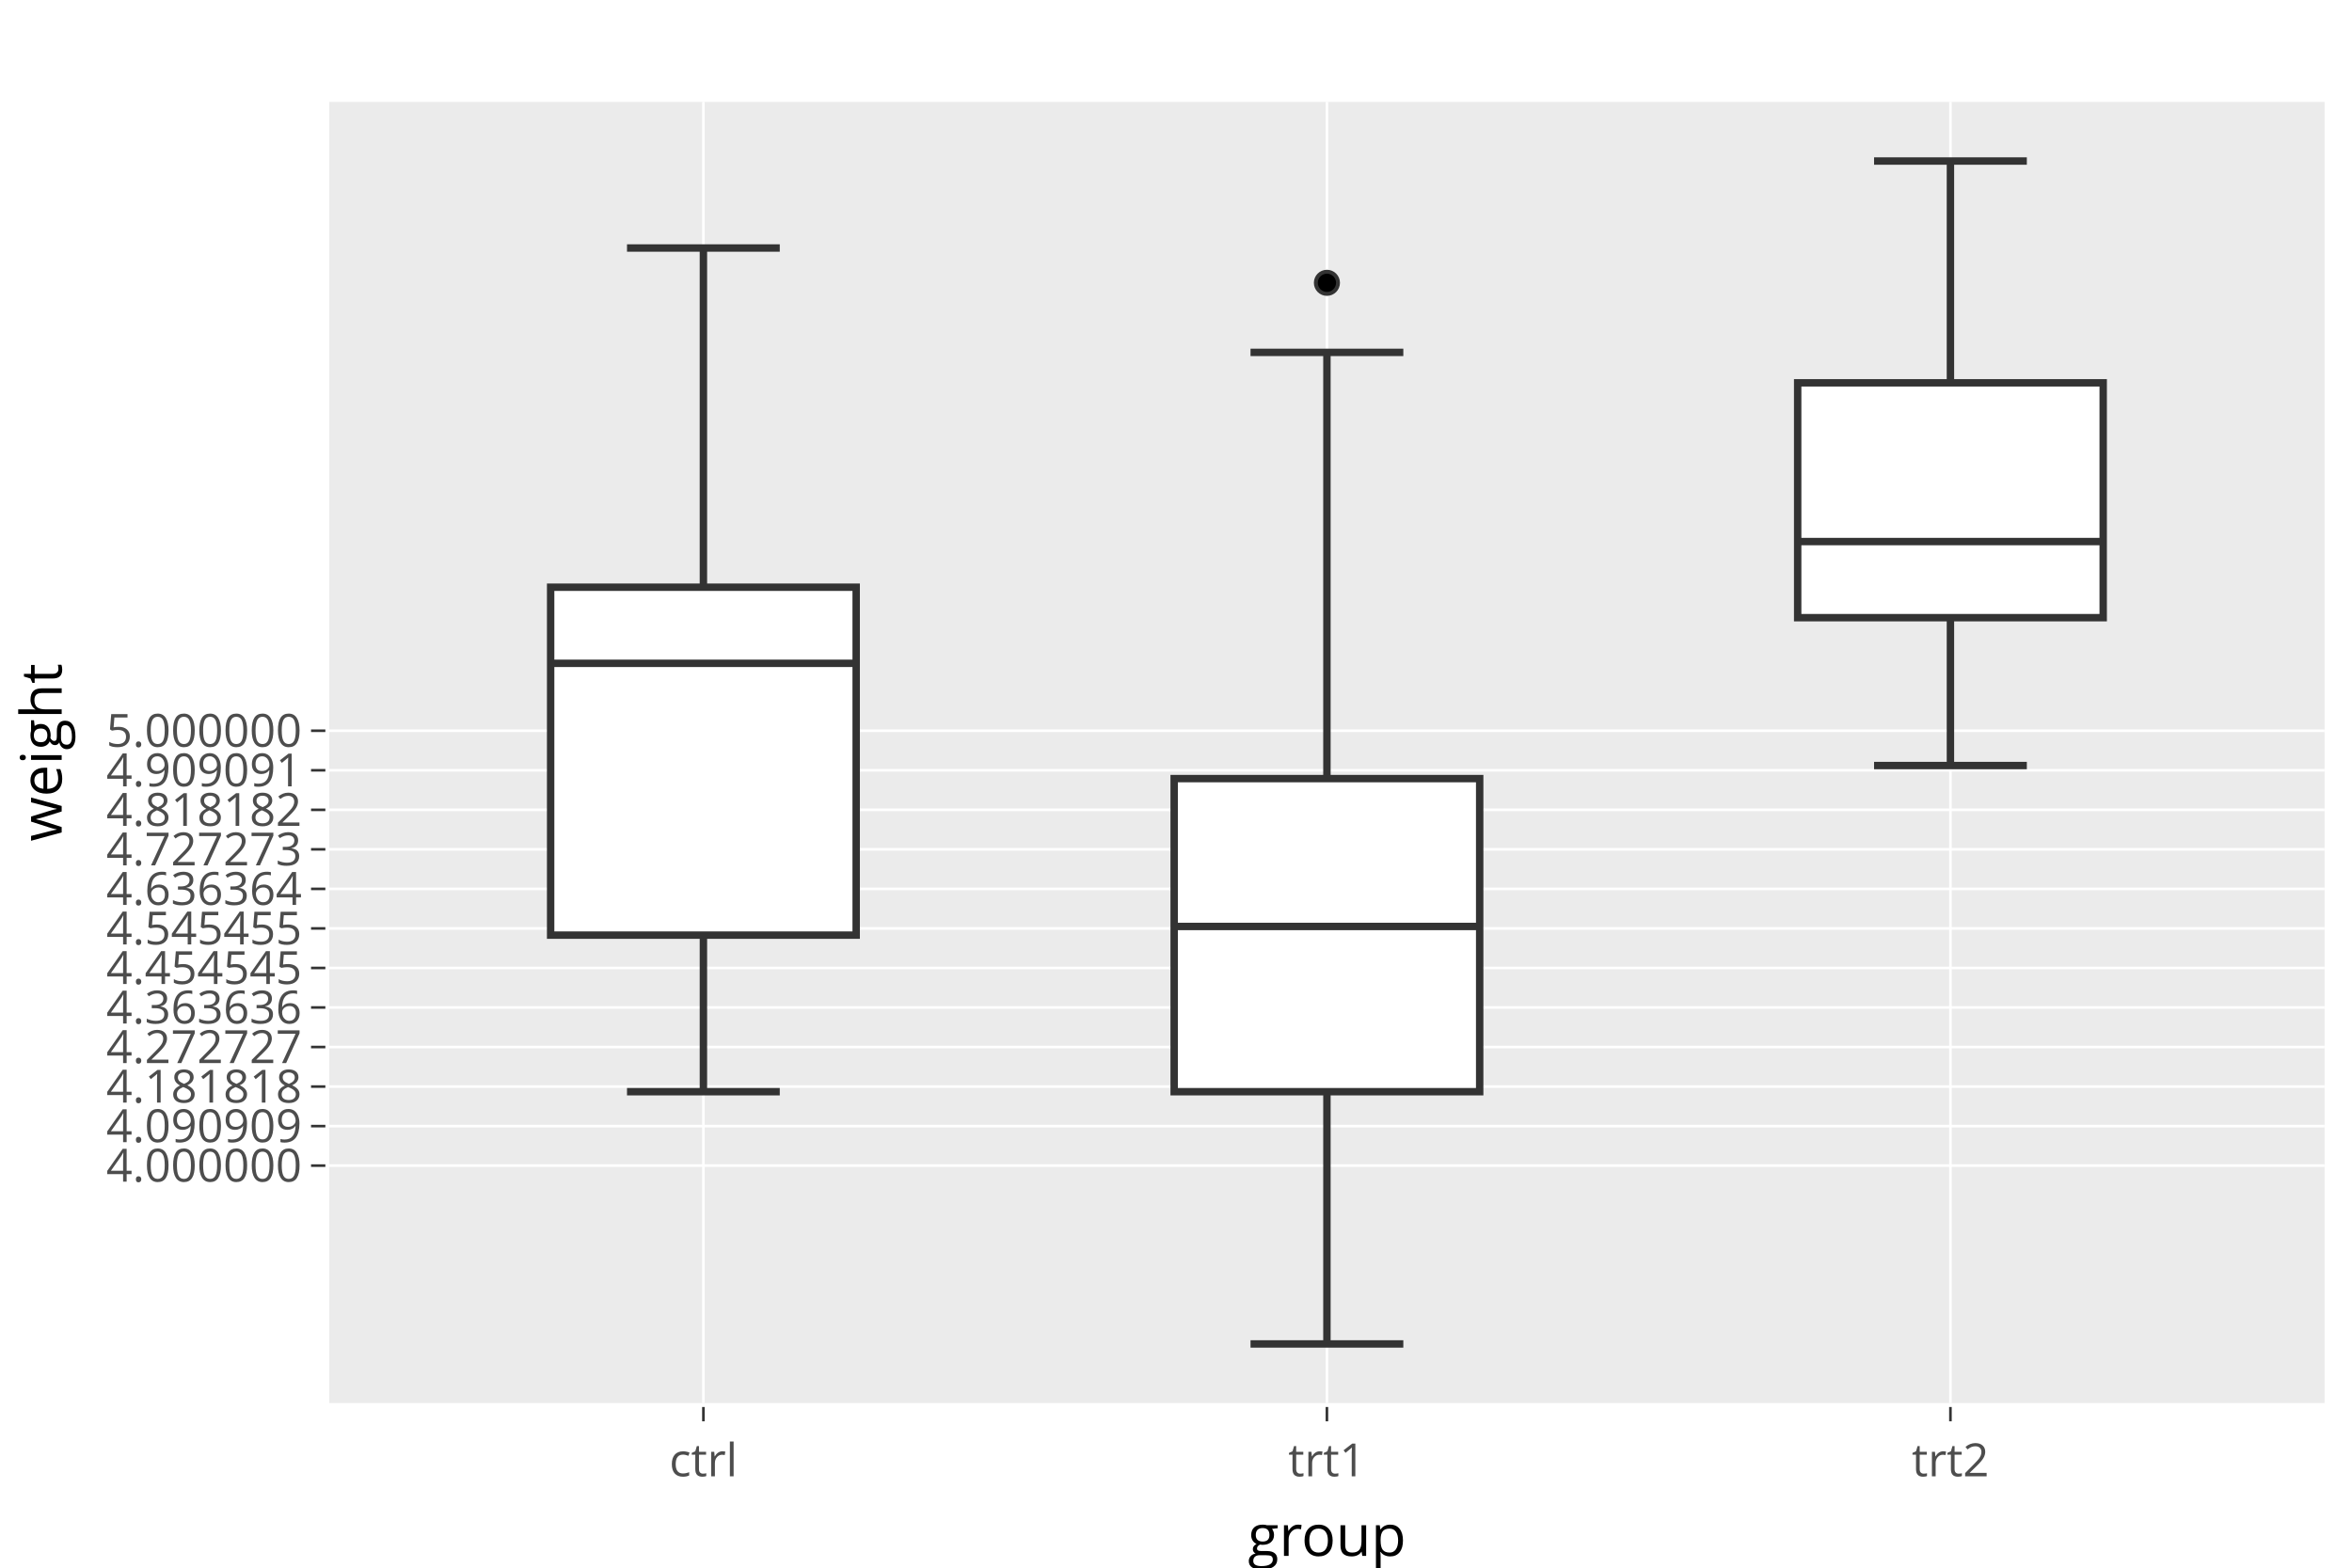
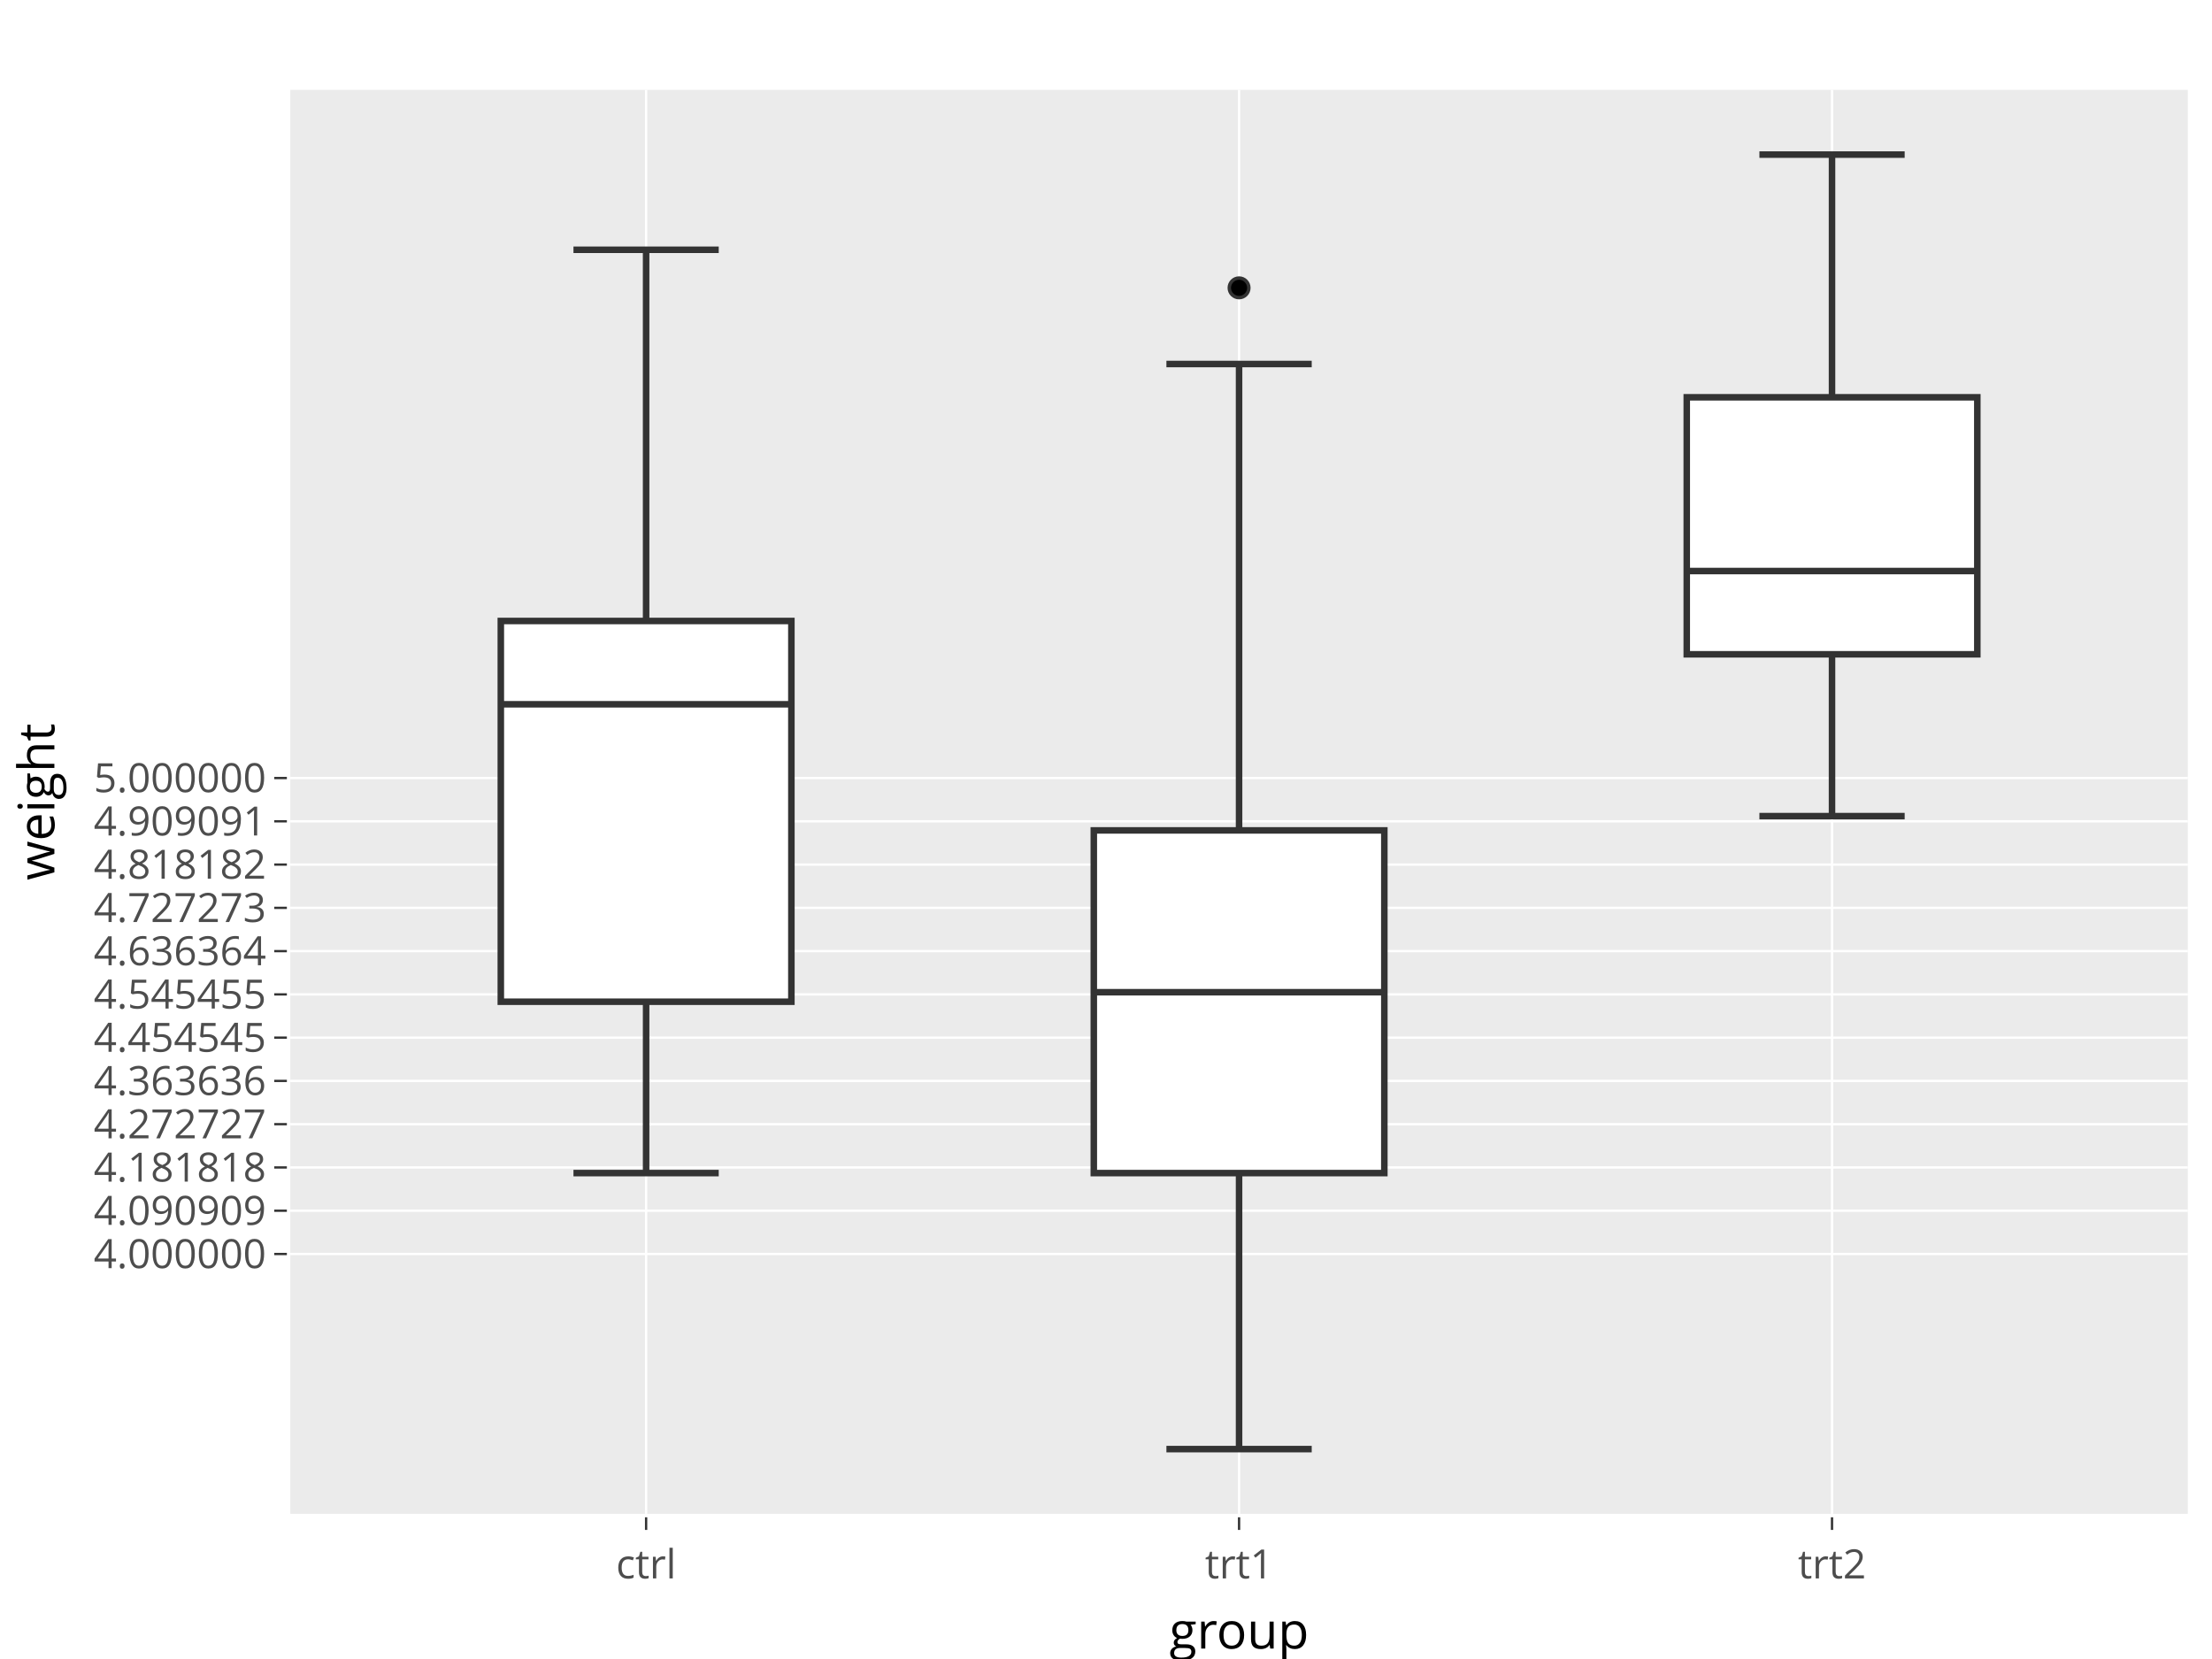
- <svg xmlns="http://www.w3.org/2000/svg" class="main-svg" width="600" height="400" viewBox="0 0 600 400">
-   <rect x="0" y="0" width="600" height="400" style="fill: rgb(255, 255, 255); fill-opacity: 1;" />
+ <svg xmlns="http://www.w3.org/2000/svg" class="main-svg" width="640" height="480" viewBox="0 0 640 480">
+   <rect x="0" y="0" width="640" height="480" style="fill: rgb(255, 255, 255); fill-opacity: 1;" />
  <defs id="defs-">
    <g class="clips">
      <clipPath id="clipxyplot" class="plotclip">
-         <rect width="509" height="332" />
+         <rect width="549" height="412" />
      </clipPath>
      <clipPath class="axesclip" id="clipx">
-         <rect x="84" y="0" width="509" height="400" />
+         <rect x="84" y="0" width="549" height="480" />
      </clipPath>
      <clipPath class="axesclip" id="clipy">
-         <rect x="0" y="26" width="600" height="332" />
+         <rect x="0" y="26" width="640" height="412" />
      </clipPath>
      <clipPath class="axesclip" id="clipxy">
-         <rect x="84" y="26" width="509" height="332" />
+         <rect x="84" y="26" width="549" height="412" />
      </clipPath>
    </g>
    <g class="gradients" />
  </defs>
  <g class="bglayer">
-     <rect class="bg" x="84" y="26" width="509" height="332" style="fill: rgb(235, 235, 235); fill-opacity: 1; stroke-width: 0;" />
+     <rect class="bg" x="84" y="26" width="549" height="412" style="fill: rgb(235, 235, 235); fill-opacity: 1; stroke-width: 0;" />
  </g>
  <g class="layer-below">
    <g class="imagelayer" />
    <g class="shapelayer" />
  </g>
  <g class="cartesianlayer">
    <g class="subplot xy">
      <g class="layer-subplot">
        <g class="shapelayer" />
        <g class="imagelayer" />
      </g>
      <g class="gridlayer">
        <g class="x">
-           <path class="xgrid crisp" d="M0,26v332" transform="translate(179.44,0)" style="stroke: rgb(255, 255, 255); stroke-opacity: 1; stroke-width: 0.664px;" />
-           <path class="xgrid crisp" d="M0,26v332" transform="translate(338.5,0)" style="stroke: rgb(255, 255, 255); stroke-opacity: 1; stroke-width: 0.664px;" />
-           <path class="xgrid crisp" d="M0,26v332" transform="translate(497.56,0)" style="stroke: rgb(255, 255, 255); stroke-opacity: 1; stroke-width: 0.664px;" />
+           <path class="xgrid crisp" d="M0,26v412" transform="translate(186.94,0)" style="stroke: rgb(255, 255, 255); stroke-opacity: 1; stroke-width: 0.664px;" />
+           <path class="xgrid crisp" d="M0,26v412" transform="translate(358.5,0)" style="stroke: rgb(255, 255, 255); stroke-opacity: 1; stroke-width: 0.664px;" />
+           <path class="xgrid crisp" d="M0,26v412" transform="translate(530.06,0)" style="stroke: rgb(255, 255, 255); stroke-opacity: 1; stroke-width: 0.664px;" />
        </g>
        <g class="y">
-           <path class="ygrid crisp" d="M84,0h509" transform="translate(0,297.41)" style="stroke: rgb(255, 255, 255); stroke-opacity: 1; stroke-width: 0.664px;" />
-           <path class="ygrid crisp" d="M84,0h509" transform="translate(0,287.33)" style="stroke: rgb(255, 255, 255); stroke-opacity: 1; stroke-width: 0.664px;" />
-           <path class="ygrid crisp" d="M84,0h509" transform="translate(0,277.24)" style="stroke: rgb(255, 255, 255); stroke-opacity: 1; stroke-width: 0.664px;" />
-           <path class="ygrid crisp" d="M84,0h509" transform="translate(0,267.15)" style="stroke: rgb(255, 255, 255); stroke-opacity: 1; stroke-width: 0.664px;" />
-           <path class="ygrid crisp" d="M84,0h509" transform="translate(0,257.06)" style="stroke: rgb(255, 255, 255); stroke-opacity: 1; stroke-width: 0.664px;" />
-           <path class="ygrid crisp" d="M84,0h509" transform="translate(0,246.98)" style="stroke: rgb(255, 255, 255); stroke-opacity: 1; stroke-width: 0.664px;" />
-           <path class="ygrid crisp" d="M84,0h509" transform="translate(0,236.89)" style="stroke: rgb(255, 255, 255); stroke-opacity: 1; stroke-width: 0.664px;" />
-           <path class="ygrid crisp" d="M84,0h509" transform="translate(0,226.8)" style="stroke: rgb(255, 255, 255); stroke-opacity: 1; stroke-width: 0.664px;" />
-           <path class="ygrid crisp" d="M84,0h509" transform="translate(0,216.71)" style="stroke: rgb(255, 255, 255); stroke-opacity: 1; stroke-width: 0.664px;" />
-           <path class="ygrid crisp" d="M84,0h509" transform="translate(0,206.63)" style="stroke: rgb(255, 255, 255); stroke-opacity: 1; stroke-width: 0.664px;" />
-           <path class="ygrid crisp" d="M84,0h509" transform="translate(0,196.54)" style="stroke: rgb(255, 255, 255); stroke-opacity: 1; stroke-width: 0.664px;" />
-           <path class="ygrid crisp" d="M84,0h509" transform="translate(0,186.45)" style="stroke: rgb(255, 255, 255); stroke-opacity: 1; stroke-width: 0.664px;" />
+           <path class="ygrid crisp" d="M84,0h549" transform="translate(0,362.82)" style="stroke: rgb(255, 255, 255); stroke-opacity: 1; stroke-width: 0.664px;" />
+           <path class="ygrid crisp" d="M84,0h549" transform="translate(0,350.3)" style="stroke: rgb(255, 255, 255); stroke-opacity: 1; stroke-width: 0.664px;" />
+           <path class="ygrid crisp" d="M84,0h549" transform="translate(0,337.78)" style="stroke: rgb(255, 255, 255); stroke-opacity: 1; stroke-width: 0.664px;" />
+           <path class="ygrid crisp" d="M84,0h549" transform="translate(0,325.26)" style="stroke: rgb(255, 255, 255); stroke-opacity: 1; stroke-width: 0.664px;" />
+           <path class="ygrid crisp" d="M84,0h549" transform="translate(0,312.74)" style="stroke: rgb(255, 255, 255); stroke-opacity: 1; stroke-width: 0.664px;" />
+           <path class="ygrid crisp" d="M84,0h549" transform="translate(0,300.22)" style="stroke: rgb(255, 255, 255); stroke-opacity: 1; stroke-width: 0.664px;" />
+           <path class="ygrid crisp" d="M84,0h549" transform="translate(0,287.71)" style="stroke: rgb(255, 255, 255); stroke-opacity: 1; stroke-width: 0.664px;" />
+           <path class="ygrid crisp" d="M84,0h549" transform="translate(0,275.19)" style="stroke: rgb(255, 255, 255); stroke-opacity: 1; stroke-width: 0.664px;" />
+           <path class="ygrid crisp" d="M84,0h549" transform="translate(0,262.67)" style="stroke: rgb(255, 255, 255); stroke-opacity: 1; stroke-width: 0.664px;" />
+           <path class="ygrid crisp" d="M84,0h549" transform="translate(0,250.15)" style="stroke: rgb(255, 255, 255); stroke-opacity: 1; stroke-width: 0.664px;" />
+           <path class="ygrid crisp" d="M84,0h549" transform="translate(0,237.63)" style="stroke: rgb(255, 255, 255); stroke-opacity: 1; stroke-width: 0.664px;" />
+           <path class="ygrid crisp" d="M84,0h549" transform="translate(0,225.11)" style="stroke: rgb(255, 255, 255); stroke-opacity: 1; stroke-width: 0.664px;" />
        </g>
      </g>
      <g class="zerolinelayer" />
      <path class="xlines-below" />
      <path class="ylines-below" />
      <g class="overlines-below" />
      <g class="xaxislayer-below" />
      <g class="yaxislayer-below" />
      <g class="overaxes-below" />
      <g class="plot" transform="translate(84, 26)" clip-path="url(#clipxyplot)">
        <g class="boxlayer mlayer">
          <g class="trace boxes" style="opacity: 1;">
-             <path class="box" d="M56.47,143.25H134.41M56.47,212.6H134.41V123.83H56.47ZM95.44,212.6V252.55M95.44,123.83V37.28M75.95,252.55H114.92M75.95,37.28H114.92" style="vector-effect: non-scaling-stroke; stroke-width: 1.89px; stroke: rgb(51, 51, 51); stroke-opacity: 1; fill: rgb(255, 255, 255); fill-opacity: 1;" />
-             <path class="box" d="M215.53,210.39H293.47M215.53,252.55H293.47V172.66H215.53ZM254.5,252.55V316.91M254.5,172.66V63.91M235.01,316.91H273.99M235.01,63.91H273.99" style="vector-effect: non-scaling-stroke; stroke-width: 1.89px; stroke: rgb(51, 51, 51); stroke-opacity: 1; fill: rgb(255, 255, 255); fill-opacity: 1;" />
-             <path class="box" d="M374.59,112.18H452.53M374.59,131.6H452.53V71.68H374.59ZM413.56,131.6V169.33M413.56,71.68V15.09M394.08,169.33H433.05M394.08,15.09H433.05" style="vector-effect: non-scaling-stroke; stroke-width: 1.89px; stroke: rgb(51, 51, 51); stroke-opacity: 1; fill: rgb(255, 255, 255); fill-opacity: 1;" />
+             <path class="box" d="M60.9,177.77H144.97M60.9,263.83H144.97V153.67H60.9ZM102.94,263.83V313.41M102.94,153.67V46.27M81.92,313.41H123.95M81.92,46.27H123.95" style="vector-effect: non-scaling-stroke; stroke-width: 1.89px; stroke: rgb(51, 51, 51); stroke-opacity: 1; fill: rgb(255, 255, 255); fill-opacity: 1;" />
+             <path class="box" d="M232.47,261.08H316.53M232.47,313.41H316.53V214.26H232.47ZM274.5,313.41V393.27M274.5,214.26V79.32M253.48,393.27H295.52M253.48,79.32H295.52" style="vector-effect: non-scaling-stroke; stroke-width: 1.89px; stroke: rgb(51, 51, 51); stroke-opacity: 1; fill: rgb(255, 255, 255); fill-opacity: 1;" />
+             <path class="box" d="M404.03,139.22H488.1M404.03,163.31H488.1V88.95H404.03ZM446.06,163.31V210.13M446.06,88.95V18.73M425.05,210.13H467.08M425.05,18.73H467.08" style="vector-effect: non-scaling-stroke; stroke-width: 1.89px; stroke: rgb(51, 51, 51); stroke-opacity: 1; fill: rgb(255, 255, 255); fill-opacity: 1;" />
            <g class="points" />
            <g class="points">
-               <path class="point" transform="translate(254.5,46.16)" d="M2.83,0A2.83,2.83 0 1,1 0,-2.83A2.83,2.83 0 0,1 2.83,0Z" style="opacity: 1; stroke-width: 1px; fill: rgb(0, 0, 0); fill-opacity: 1; stroke: rgb(51, 51, 51); stroke-opacity: 1;" />
+               <path class="point" transform="translate(274.5,57.28)" d="M2.83,0A2.83,2.83 0 1,1 0,-2.83A2.83,2.83 0 0,1 2.83,0Z" style="opacity: 1; stroke-width: 1px; fill: rgb(0, 0, 0); fill-opacity: 1; stroke: rgb(51, 51, 51); stroke-opacity: 1;" />
            </g>
            <g class="points" />
          </g>
        </g>
      </g>
      <g class="overplot" />
      <path class="xlines-above crisp" d="" style="fill: none; stroke-width: 1px; stroke: rgb(0, 0, 0); stroke-opacity: 0;" />
      <path class="ylines-above crisp" d="" style="fill: none; stroke-width: 1px; stroke: rgb(0, 0, 0); stroke-opacity: 0;" />
      <g class="overlines-above" />
      <g class="xaxislayer-above">
-         <path class="xtick ticks crisp" d="M0,359v3.653" transform="translate(179.44,0)" style="stroke: rgb(51, 51, 51); stroke-opacity: 1; stroke-width: 0.664px;" />
-         <path class="xtick ticks crisp" d="M0,359v3.653" transform="translate(338.5,0)" style="stroke: rgb(51, 51, 51); stroke-opacity: 1; stroke-width: 0.664px;" />
-         <path class="xtick ticks crisp" d="M0,359v3.653" transform="translate(497.56,0)" style="stroke: rgb(51, 51, 51); stroke-opacity: 1; stroke-width: 0.664px;" />
+         <path class="xtick ticks crisp" d="M0,439v3.653" transform="translate(186.94,0)" style="stroke: rgb(51, 51, 51); stroke-opacity: 1; stroke-width: 0.664px;" />
+         <path class="xtick ticks crisp" d="M0,439v3.653" transform="translate(358.5,0)" style="stroke: rgb(51, 51, 51); stroke-opacity: 1; stroke-width: 0.664px;" />
+         <path class="xtick ticks crisp" d="M0,439v3.653" transform="translate(530.06,0)" style="stroke: rgb(51, 51, 51); stroke-opacity: 1; stroke-width: 0.664px;" />
        <g class="xtick">
-           <text text-anchor="middle" x="0" y="376.68" transform="translate(179.44,0)" style="font-family: 'Open Sans', verdana, arial, sans-serif; font-size: 11.69px; fill: rgb(77, 77, 77); fill-opacity: 1; white-space: pre;">ctrl</text>
+           <text text-anchor="middle" x="0" y="456.68" transform="translate(186.94,0)" style="font-family: 'Open Sans', verdana, arial, sans-serif; font-size: 11.69px; fill: rgb(77, 77, 77); fill-opacity: 1; white-space: pre;">ctrl</text>
        </g>
        <g class="xtick">
-           <text text-anchor="middle" x="0" y="376.68" transform="translate(338.5,0)" style="font-family: 'Open Sans', verdana, arial, sans-serif; font-size: 11.69px; fill: rgb(77, 77, 77); fill-opacity: 1; white-space: pre;">trt1</text>
+           <text text-anchor="middle" x="0" y="456.68" transform="translate(358.5,0)" style="font-family: 'Open Sans', verdana, arial, sans-serif; font-size: 11.69px; fill: rgb(77, 77, 77); fill-opacity: 1; white-space: pre;">trt1</text>
        </g>
        <g class="xtick">
-           <text text-anchor="middle" x="0" y="376.68" transform="translate(497.56,0)" style="font-family: 'Open Sans', verdana, arial, sans-serif; font-size: 11.69px; fill: rgb(77, 77, 77); fill-opacity: 1; white-space: pre;">trt2</text>
+           <text text-anchor="middle" x="0" y="456.68" transform="translate(530.06,0)" style="font-family: 'Open Sans', verdana, arial, sans-serif; font-size: 11.69px; fill: rgb(77, 77, 77); fill-opacity: 1; white-space: pre;">trt2</text>
        </g>
      </g>
      <g class="yaxislayer-above">
-         <path class="ytick ticks crisp" d="M83,0h-3.653" transform="translate(0,297.41)" style="stroke: rgb(51, 51, 51); stroke-opacity: 1; stroke-width: 0.664px;" />
-         <path class="ytick ticks crisp" d="M83,0h-3.653" transform="translate(0,287.33)" style="stroke: rgb(51, 51, 51); stroke-opacity: 1; stroke-width: 0.664px;" />
-         <path class="ytick ticks crisp" d="M83,0h-3.653" transform="translate(0,277.24)" style="stroke: rgb(51, 51, 51); stroke-opacity: 1; stroke-width: 0.664px;" />
-         <path class="ytick ticks crisp" d="M83,0h-3.653" transform="translate(0,267.15)" style="stroke: rgb(51, 51, 51); stroke-opacity: 1; stroke-width: 0.664px;" />
-         <path class="ytick ticks crisp" d="M83,0h-3.653" transform="translate(0,257.06)" style="stroke: rgb(51, 51, 51); stroke-opacity: 1; stroke-width: 0.664px;" />
-         <path class="ytick ticks crisp" d="M83,0h-3.653" transform="translate(0,246.98)" style="stroke: rgb(51, 51, 51); stroke-opacity: 1; stroke-width: 0.664px;" />
-         <path class="ytick ticks crisp" d="M83,0h-3.653" transform="translate(0,236.89)" style="stroke: rgb(51, 51, 51); stroke-opacity: 1; stroke-width: 0.664px;" />
-         <path class="ytick ticks crisp" d="M83,0h-3.653" transform="translate(0,226.8)" style="stroke: rgb(51, 51, 51); stroke-opacity: 1; stroke-width: 0.664px;" />
-         <path class="ytick ticks crisp" d="M83,0h-3.653" transform="translate(0,216.71)" style="stroke: rgb(51, 51, 51); stroke-opacity: 1; stroke-width: 0.664px;" />
-         <path class="ytick ticks crisp" d="M83,0h-3.653" transform="translate(0,206.63)" style="stroke: rgb(51, 51, 51); stroke-opacity: 1; stroke-width: 0.664px;" />
-         <path class="ytick ticks crisp" d="M83,0h-3.653" transform="translate(0,196.54)" style="stroke: rgb(51, 51, 51); stroke-opacity: 1; stroke-width: 0.664px;" />
-         <path class="ytick ticks crisp" d="M83,0h-3.653" transform="translate(0,186.45)" style="stroke: rgb(51, 51, 51); stroke-opacity: 1; stroke-width: 0.664px;" />
+         <path class="ytick ticks crisp" d="M83,0h-3.653" transform="translate(0,362.82)" style="stroke: rgb(51, 51, 51); stroke-opacity: 1; stroke-width: 0.664px;" />
+         <path class="ytick ticks crisp" d="M83,0h-3.653" transform="translate(0,350.3)" style="stroke: rgb(51, 51, 51); stroke-opacity: 1; stroke-width: 0.664px;" />
+         <path class="ytick ticks crisp" d="M83,0h-3.653" transform="translate(0,337.78)" style="stroke: rgb(51, 51, 51); stroke-opacity: 1; stroke-width: 0.664px;" />
+         <path class="ytick ticks crisp" d="M83,0h-3.653" transform="translate(0,325.26)" style="stroke: rgb(51, 51, 51); stroke-opacity: 1; stroke-width: 0.664px;" />
+         <path class="ytick ticks crisp" d="M83,0h-3.653" transform="translate(0,312.74)" style="stroke: rgb(51, 51, 51); stroke-opacity: 1; stroke-width: 0.664px;" />
+         <path class="ytick ticks crisp" d="M83,0h-3.653" transform="translate(0,300.22)" style="stroke: rgb(51, 51, 51); stroke-opacity: 1; stroke-width: 0.664px;" />
+         <path class="ytick ticks crisp" d="M83,0h-3.653" transform="translate(0,287.71)" style="stroke: rgb(51, 51, 51); stroke-opacity: 1; stroke-width: 0.664px;" />
+         <path class="ytick ticks crisp" d="M83,0h-3.653" transform="translate(0,275.19)" style="stroke: rgb(51, 51, 51); stroke-opacity: 1; stroke-width: 0.664px;" />
+         <path class="ytick ticks crisp" d="M83,0h-3.653" transform="translate(0,262.67)" style="stroke: rgb(51, 51, 51); stroke-opacity: 1; stroke-width: 0.664px;" />
+         <path class="ytick ticks crisp" d="M83,0h-3.653" transform="translate(0,250.15)" style="stroke: rgb(51, 51, 51); stroke-opacity: 1; stroke-width: 0.664px;" />
+         <path class="ytick ticks crisp" d="M83,0h-3.653" transform="translate(0,237.63)" style="stroke: rgb(51, 51, 51); stroke-opacity: 1; stroke-width: 0.664px;" />
+         <path class="ytick ticks crisp" d="M83,0h-3.653" transform="translate(0,225.11)" style="stroke: rgb(51, 51, 51); stroke-opacity: 1; stroke-width: 0.664px;" />
        <g class="ytick">
-           <text text-anchor="end" x="77.009" y="4.091" transform="translate(0,297.41)" style="font-family: 'Open Sans', verdana, arial, sans-serif; font-size: 11.69px; fill: rgb(77, 77, 77); fill-opacity: 1; white-space: pre;">4.000000</text>
+           <text text-anchor="end" x="77.009" y="4.091" transform="translate(0,362.82)" style="font-family: 'Open Sans', verdana, arial, sans-serif; font-size: 11.69px; fill: rgb(77, 77, 77); fill-opacity: 1; white-space: pre;">4.000000</text>
        </g>
        <g class="ytick">
-           <text text-anchor="end" x="77.009" y="4.091" transform="translate(0,287.33)" style="font-family: 'Open Sans', verdana, arial, sans-serif; font-size: 11.69px; fill: rgb(77, 77, 77); fill-opacity: 1; white-space: pre;">4.090909</text>
+           <text text-anchor="end" x="77.009" y="4.091" transform="translate(0,350.3)" style="font-family: 'Open Sans', verdana, arial, sans-serif; font-size: 11.69px; fill: rgb(77, 77, 77); fill-opacity: 1; white-space: pre;">4.090909</text>
        </g>
        <g class="ytick">
-           <text text-anchor="end" x="77.009" y="4.091" transform="translate(0,277.24)" style="font-family: 'Open Sans', verdana, arial, sans-serif; font-size: 11.69px; fill: rgb(77, 77, 77); fill-opacity: 1; white-space: pre;">4.181818</text>
+           <text text-anchor="end" x="77.009" y="4.091" transform="translate(0,337.78)" style="font-family: 'Open Sans', verdana, arial, sans-serif; font-size: 11.69px; fill: rgb(77, 77, 77); fill-opacity: 1; white-space: pre;">4.181818</text>
        </g>
        <g class="ytick">
-           <text text-anchor="end" x="77.009" y="4.091" transform="translate(0,267.15)" style="font-family: 'Open Sans', verdana, arial, sans-serif; font-size: 11.69px; fill: rgb(77, 77, 77); fill-opacity: 1; white-space: pre;">4.272727</text>
+           <text text-anchor="end" x="77.009" y="4.091" transform="translate(0,325.26)" style="font-family: 'Open Sans', verdana, arial, sans-serif; font-size: 11.69px; fill: rgb(77, 77, 77); fill-opacity: 1; white-space: pre;">4.272727</text>
        </g>
        <g class="ytick">
-           <text text-anchor="end" x="77.009" y="4.091" transform="translate(0,257.06)" style="font-family: 'Open Sans', verdana, arial, sans-serif; font-size: 11.69px; fill: rgb(77, 77, 77); fill-opacity: 1; white-space: pre;">4.363636</text>
+           <text text-anchor="end" x="77.009" y="4.091" transform="translate(0,312.74)" style="font-family: 'Open Sans', verdana, arial, sans-serif; font-size: 11.69px; fill: rgb(77, 77, 77); fill-opacity: 1; white-space: pre;">4.363636</text>
        </g>
        <g class="ytick">
-           <text text-anchor="end" x="77.009" y="4.091" transform="translate(0,246.98)" style="font-family: 'Open Sans', verdana, arial, sans-serif; font-size: 11.69px; fill: rgb(77, 77, 77); fill-opacity: 1; white-space: pre;">4.454545</text>
+           <text text-anchor="end" x="77.009" y="4.091" transform="translate(0,300.22)" style="font-family: 'Open Sans', verdana, arial, sans-serif; font-size: 11.69px; fill: rgb(77, 77, 77); fill-opacity: 1; white-space: pre;">4.454545</text>
        </g>
        <g class="ytick">
-           <text text-anchor="end" x="77.009" y="4.091" transform="translate(0,236.89)" style="font-family: 'Open Sans', verdana, arial, sans-serif; font-size: 11.69px; fill: rgb(77, 77, 77); fill-opacity: 1; white-space: pre;">4.545455</text>
+           <text text-anchor="end" x="77.009" y="4.091" transform="translate(0,287.71)" style="font-family: 'Open Sans', verdana, arial, sans-serif; font-size: 11.69px; fill: rgb(77, 77, 77); fill-opacity: 1; white-space: pre;">4.545455</text>
        </g>
        <g class="ytick">
-           <text text-anchor="end" x="77.009" y="4.091" transform="translate(0,226.8)" style="font-family: 'Open Sans', verdana, arial, sans-serif; font-size: 11.69px; fill: rgb(77, 77, 77); fill-opacity: 1; white-space: pre;">4.636364</text>
+           <text text-anchor="end" x="77.009" y="4.091" transform="translate(0,275.19)" style="font-family: 'Open Sans', verdana, arial, sans-serif; font-size: 11.69px; fill: rgb(77, 77, 77); fill-opacity: 1; white-space: pre;">4.636364</text>
        </g>
        <g class="ytick">
-           <text text-anchor="end" x="77.009" y="4.091" transform="translate(0,216.71)" style="font-family: 'Open Sans', verdana, arial, sans-serif; font-size: 11.69px; fill: rgb(77, 77, 77); fill-opacity: 1; white-space: pre;">4.727273</text>
+           <text text-anchor="end" x="77.009" y="4.091" transform="translate(0,262.67)" style="font-family: 'Open Sans', verdana, arial, sans-serif; font-size: 11.69px; fill: rgb(77, 77, 77); fill-opacity: 1; white-space: pre;">4.727273</text>
        </g>
        <g class="ytick">
-           <text text-anchor="end" x="77.009" y="4.091" transform="translate(0,206.63)" style="font-family: 'Open Sans', verdana, arial, sans-serif; font-size: 11.69px; fill: rgb(77, 77, 77); fill-opacity: 1; white-space: pre;">4.818182</text>
+           <text text-anchor="end" x="77.009" y="4.091" transform="translate(0,250.15)" style="font-family: 'Open Sans', verdana, arial, sans-serif; font-size: 11.69px; fill: rgb(77, 77, 77); fill-opacity: 1; white-space: pre;">4.818182</text>
        </g>
        <g class="ytick">
-           <text text-anchor="end" x="77.009" y="4.091" transform="translate(0,196.54)" style="font-family: 'Open Sans', verdana, arial, sans-serif; font-size: 11.69px; fill: rgb(77, 77, 77); fill-opacity: 1; white-space: pre;">4.909091</text>
+           <text text-anchor="end" x="77.009" y="4.091" transform="translate(0,237.63)" style="font-family: 'Open Sans', verdana, arial, sans-serif; font-size: 11.69px; fill: rgb(77, 77, 77); fill-opacity: 1; white-space: pre;">4.909091</text>
        </g>
        <g class="ytick">
-           <text text-anchor="end" x="77.009" y="4.091" transform="translate(0,186.45)" style="font-family: 'Open Sans', verdana, arial, sans-serif; font-size: 11.69px; fill: rgb(77, 77, 77); fill-opacity: 1; white-space: pre;">5.000000</text>
+           <text text-anchor="end" x="77.009" y="4.091" transform="translate(0,225.11)" style="font-family: 'Open Sans', verdana, arial, sans-serif; font-size: 11.69px; fill: rgb(77, 77, 77); fill-opacity: 1; white-space: pre;">5.000000</text>
        </g>
      </g>
      <g class="overaxes-above" />
    </g>
  </g>
  <g class="polarlayer" />
  <g class="ternarylayer" />
  <g class="geolayer" />
  <g class="pielayer" />
  <g class="glimages" />
  <defs id="topdefs-">
    <g class="clips" />
  </defs>
  <g class="layer-above">
    <g class="imagelayer" />
    <g class="shapelayer">
-       <path data-index="0" fill-rule="evenodd" d="M84,358H593V26H84Z" style="opacity: 1; stroke: rgb(0, 0, 0); stroke-opacity: 0; fill: rgb(0, 0, 0); fill-opacity: 0; stroke-width: 0px;" />
+       <path data-index="0" fill-rule="evenodd" d="M84,438H633V26H84Z" style="opacity: 1; stroke: rgb(0, 0, 0); stroke-opacity: 0; fill: rgb(0, 0, 0); fill-opacity: 0; stroke-width: 0px;" />
    </g>
  </g>
  <g class="infolayer">
    <g class="g-gtitle" />
    <g class="g-xtitle" transform="translate(0,-14.85124)">
-       <text class="xtitle" x="338.5" y="411.836" text-anchor="middle" style="font-family: 'Open Sans', verdana, arial, sans-serif; font-size: 14.61px; fill: rgb(0, 0, 0); opacity: 1; font-weight: normal; white-space: pre;">group</text>
+       <text class="xtitle" x="358.5" y="491.836" text-anchor="middle" style="font-family: 'Open Sans', verdana, arial, sans-serif; font-size: 14.61px; fill: rgb(0, 0, 0); opacity: 1; font-weight: normal; white-space: pre;">group</text>
    </g>
    <g class="g-ytitle" transform="translate(-29.04199,0)">
-       <text class="ytitle" transform="rotate(-90,44.77626,192)" x="44.776" y="192" text-anchor="middle" style="font-family: 'Open Sans', verdana, arial, sans-serif; font-size: 14.61px; fill: rgb(0, 0, 0); opacity: 1; font-weight: normal; white-space: pre;">weight</text>
+       <text class="ytitle" transform="rotate(-90,44.77626,232)" x="44.776" y="232" text-anchor="middle" style="font-family: 'Open Sans', verdana, arial, sans-serif; font-size: 14.61px; fill: rgb(0, 0, 0); opacity: 1; font-weight: normal; white-space: pre;">weight</text>
    </g>
  </g>
</svg>
